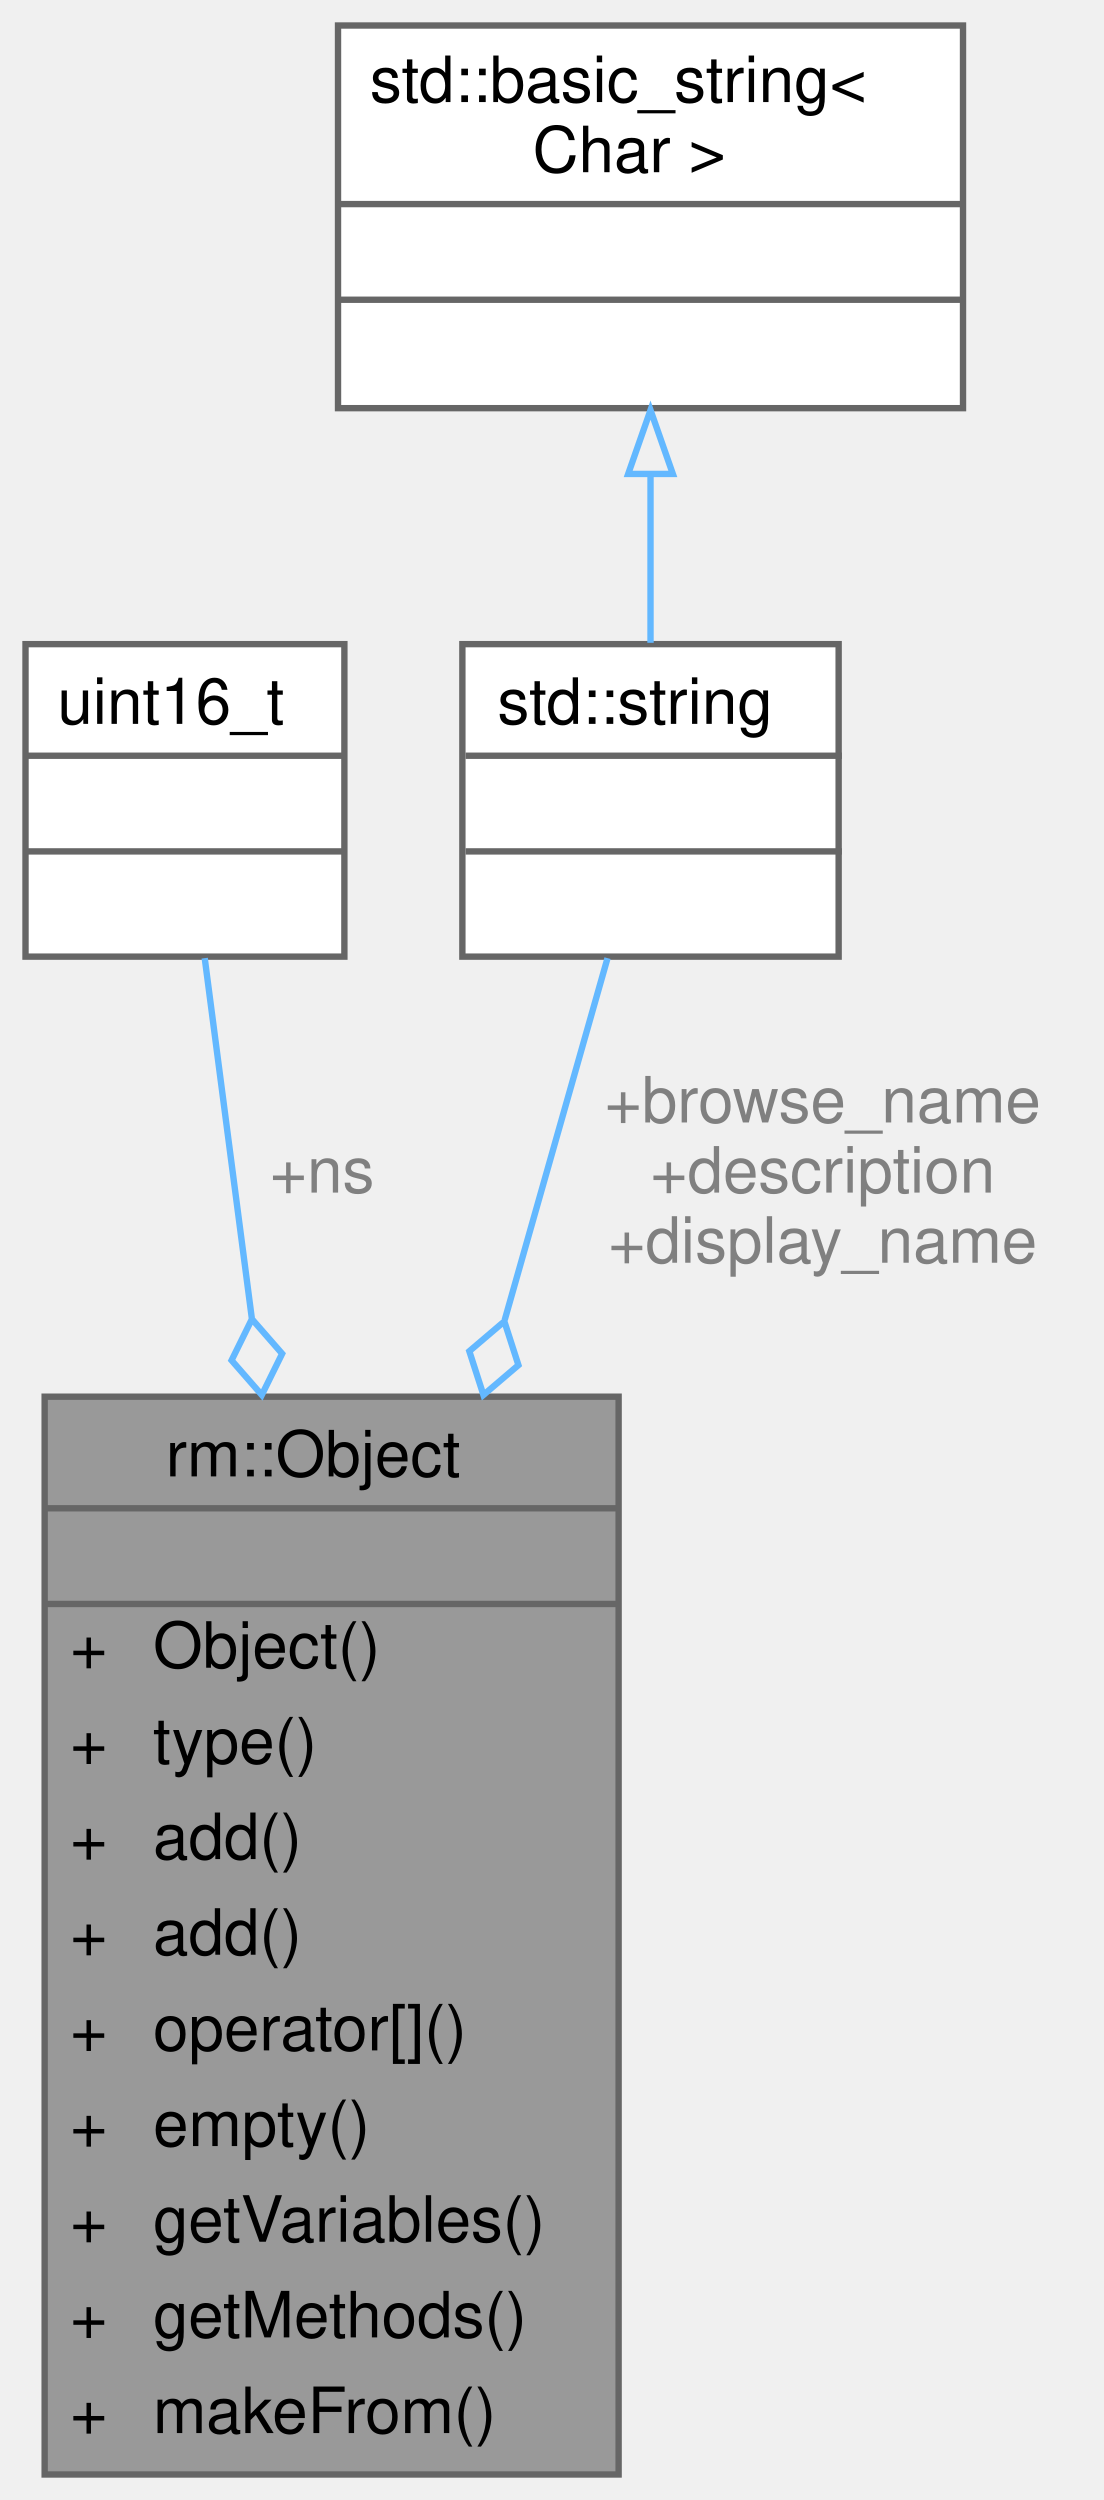
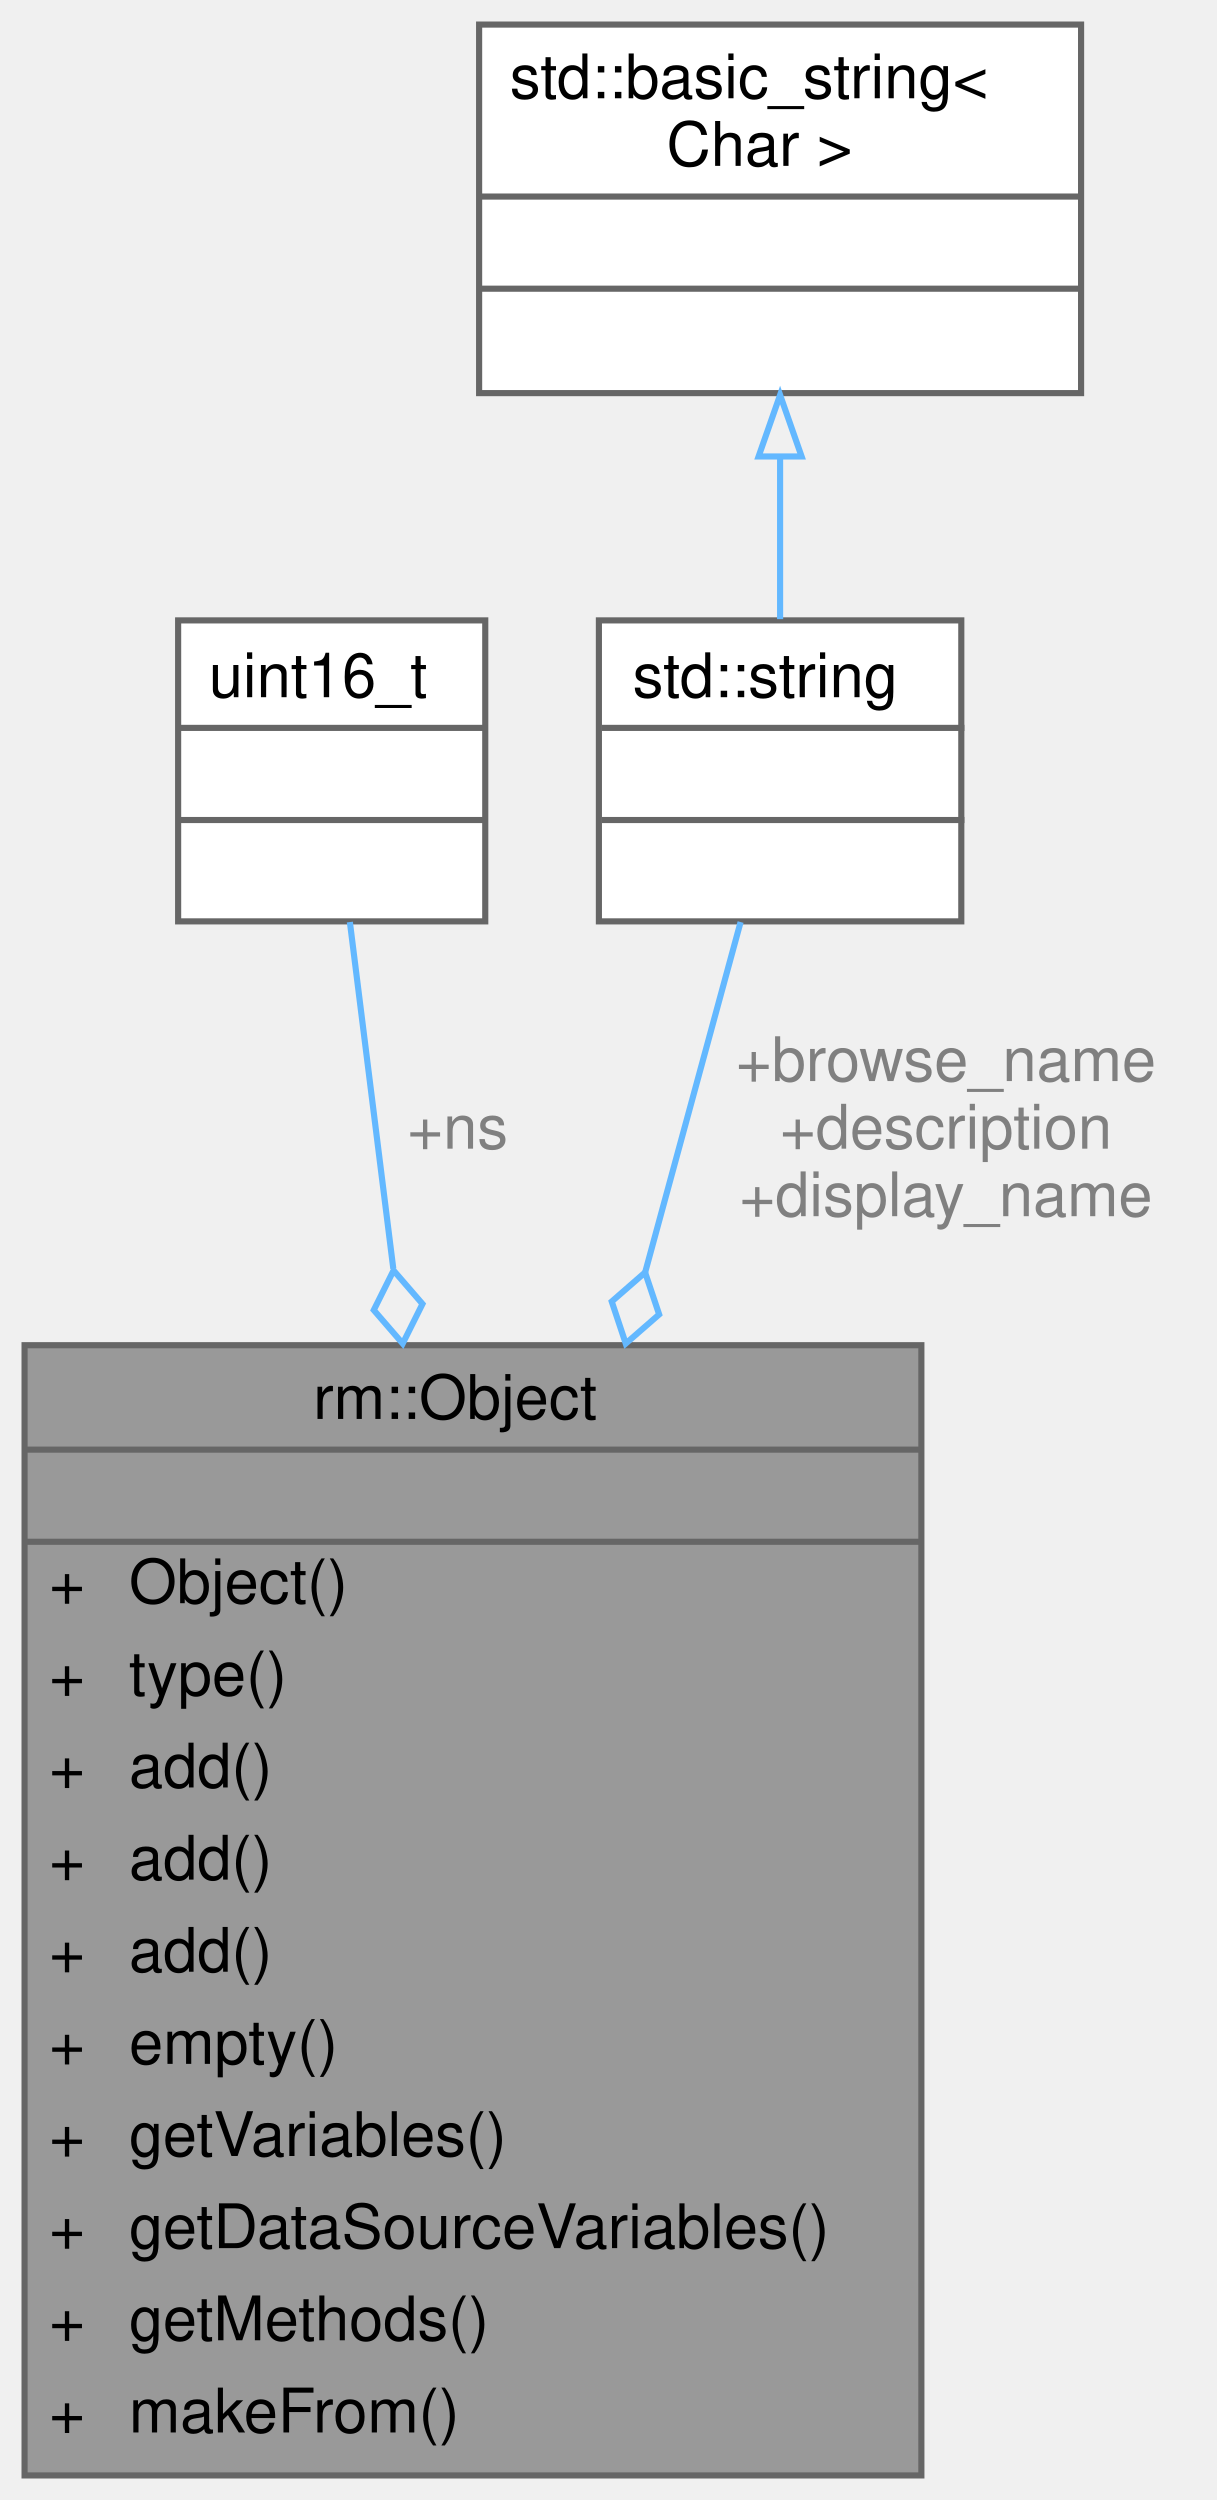
- <svg xmlns="http://www.w3.org/2000/svg" xmlns:xlink="http://www.w3.org/1999/xlink" width="173pt" height="392pt" viewBox="0.00 0.00 173.00 392.00">
-   <g id="graph0" class="graph" transform="scale(1 1) rotate(0) translate(4 388)">
+ <svg xmlns="http://www.w3.org/2000/svg" xmlns:xlink="http://www.w3.org/1999/xlink" width="198pt" height="407pt" viewBox="0.00 0.00 198.00 407.00">
+   <g id="graph0" class="graph" transform="scale(1 1) rotate(0) translate(4 403)">
    <g id="Node000001" class="node">
      <g id="a_Node000001">
        <a xlink:title="OPC UA 对象">
-           <polygon fill="#999999" stroke="transparent" points="93,-169 3,-169 3,0 93,0 93,-169" />
-           <text text-anchor="start" x="22" y="-156.5" font-family="Helvetica,sans-Serif" font-size="10.00">rm::Object</text>
-           <text text-anchor="start" x="46" y="-141.5" font-family="Helvetica,sans-Serif" font-size="10.00"> </text>
-           <text text-anchor="start" x="7" y="-126.5" font-family="Helvetica,sans-Serif" font-size="10.00">+</text>
-           <text text-anchor="start" x="20" y="-126.5" font-family="Helvetica,sans-Serif" font-size="10.00">Object()</text>
-           <text text-anchor="start" x="7" y="-111.5" font-family="Helvetica,sans-Serif" font-size="10.00">+</text>
-           <text text-anchor="start" x="20" y="-111.5" font-family="Helvetica,sans-Serif" font-size="10.00">type()</text>
-           <text text-anchor="start" x="7" y="-96.5" font-family="Helvetica,sans-Serif" font-size="10.00">+</text>
-           <text text-anchor="start" x="20" y="-96.5" font-family="Helvetica,sans-Serif" font-size="10.00">add()</text>
-           <text text-anchor="start" x="7" y="-81.5" font-family="Helvetica,sans-Serif" font-size="10.00">+</text>
-           <text text-anchor="start" x="20" y="-81.5" font-family="Helvetica,sans-Serif" font-size="10.00">add()</text>
-           <text text-anchor="start" x="7" y="-66.5" font-family="Helvetica,sans-Serif" font-size="10.00">+</text>
-           <text text-anchor="start" x="20" y="-66.5" font-family="Helvetica,sans-Serif" font-size="10.00">operator[]()</text>
-           <text text-anchor="start" x="7" y="-51.5" font-family="Helvetica,sans-Serif" font-size="10.00">+</text>
-           <text text-anchor="start" x="20" y="-51.5" font-family="Helvetica,sans-Serif" font-size="10.00">empty()</text>
-           <text text-anchor="start" x="7" y="-36.5" font-family="Helvetica,sans-Serif" font-size="10.00">+</text>
-           <text text-anchor="start" x="20" y="-36.5" font-family="Helvetica,sans-Serif" font-size="10.00">getVariables()</text>
-           <text text-anchor="start" x="7" y="-21.5" font-family="Helvetica,sans-Serif" font-size="10.00">+</text>
-           <text text-anchor="start" x="20" y="-21.5" font-family="Helvetica,sans-Serif" font-size="10.00">getMethods()</text>
-           <text text-anchor="start" x="7" y="-6.5" font-family="Helvetica,sans-Serif" font-size="10.00">+</text>
-           <text text-anchor="start" x="20" y="-6.5" font-family="Helvetica,sans-Serif" font-size="10.00">makeFrom()</text>
-           <polygon fill="#666666" stroke="#666666" points="3,-151.5 3,-151.5 93,-151.5 93,-151.5 3,-151.5" />
-           <polygon fill="#666666" stroke="#666666" points="3,-136.5 3,-136.5 93,-136.5 93,-136.5 3,-136.5" />
-           <polygon fill="none" stroke="#666666" points="3,0 3,-169 93,-169 93,0 3,0" />
+           <polygon fill="#999999" stroke="transparent" points="146,-184 0,-184 0,0 146,0 146,-184" />
+           <text text-anchor="start" x="47" y="-172" font-family="Helvetica,sans-Serif" font-size="10.00">rm::Object</text>
+           <text text-anchor="start" x="71" y="-157" font-family="Helvetica,sans-Serif" font-size="10.00"> </text>
+           <text text-anchor="start" x="4" y="-142" font-family="Helvetica,sans-Serif" font-size="10.00">+</text>
+           <text text-anchor="start" x="17" y="-142" font-family="Helvetica,sans-Serif" font-size="10.00">Object()</text>
+           <text text-anchor="start" x="4" y="-127" font-family="Helvetica,sans-Serif" font-size="10.00">+</text>
+           <text text-anchor="start" x="17" y="-127" font-family="Helvetica,sans-Serif" font-size="10.00">type()</text>
+           <text text-anchor="start" x="4" y="-112" font-family="Helvetica,sans-Serif" font-size="10.00">+</text>
+           <text text-anchor="start" x="17" y="-112" font-family="Helvetica,sans-Serif" font-size="10.00">add()</text>
+           <text text-anchor="start" x="4" y="-97" font-family="Helvetica,sans-Serif" font-size="10.00">+</text>
+           <text text-anchor="start" x="17" y="-97" font-family="Helvetica,sans-Serif" font-size="10.00">add()</text>
+           <text text-anchor="start" x="4" y="-82" font-family="Helvetica,sans-Serif" font-size="10.00">+</text>
+           <text text-anchor="start" x="17" y="-82" font-family="Helvetica,sans-Serif" font-size="10.00">add()</text>
+           <text text-anchor="start" x="4" y="-67" font-family="Helvetica,sans-Serif" font-size="10.00">+</text>
+           <text text-anchor="start" x="17" y="-67" font-family="Helvetica,sans-Serif" font-size="10.00">empty()</text>
+           <text text-anchor="start" x="4" y="-52" font-family="Helvetica,sans-Serif" font-size="10.00">+</text>
+           <text text-anchor="start" x="17" y="-52" font-family="Helvetica,sans-Serif" font-size="10.00">getVariables()</text>
+           <text text-anchor="start" x="4" y="-37" font-family="Helvetica,sans-Serif" font-size="10.00">+</text>
+           <text text-anchor="start" x="17" y="-37" font-family="Helvetica,sans-Serif" font-size="10.00">getDataSourceVariables()</text>
+           <text text-anchor="start" x="4" y="-22" font-family="Helvetica,sans-Serif" font-size="10.00">+</text>
+           <text text-anchor="start" x="17" y="-22" font-family="Helvetica,sans-Serif" font-size="10.00">getMethods()</text>
+           <text text-anchor="start" x="4" y="-7" font-family="Helvetica,sans-Serif" font-size="10.00">+</text>
+           <text text-anchor="start" x="17" y="-7" font-family="Helvetica,sans-Serif" font-size="10.00">makeFrom()</text>
+           <polygon fill="#666666" stroke="#666666" points="0,-167 0,-167 146,-167 146,-167 0,-167" />
+           <polygon fill="#666666" stroke="#666666" points="0,-152 0,-152 146,-152 146,-152 0,-152" />
+           <polygon fill="none" stroke="#666666" points="0,0 0,-184 146,-184 146,0 0,0" />
        </a>
      </g>
    </g>
    <g id="Node000002" class="node">
      <g id="a_Node000002">
        <a xlink:title=" ">
-           <polygon fill="white" stroke="transparent" points="50,-287 0,-287 0,-238 50,-238 50,-287" />
-           <text text-anchor="start" x="5" y="-274.5" font-family="Helvetica,sans-Serif" font-size="10.00">uint16_t</text>
-           <text text-anchor="start" x="23" y="-259.5" font-family="Helvetica,sans-Serif" font-size="10.00"> </text>
-           <text text-anchor="start" x="23" y="-244.5" font-family="Helvetica,sans-Serif" font-size="10.00"> </text>
-           <polygon fill="#666666" stroke="#666666" points="0,-269.5 0,-269.5 50,-269.5 50,-269.5 0,-269.5" />
-           <polygon fill="#666666" stroke="#666666" points="0,-254.5 0,-254.5 50,-254.5 50,-254.5 0,-254.5" />
-           <polygon fill="none" stroke="#666666" points="0,-238 0,-287 50,-287 50,-238 0,-238" />
+           <polygon fill="white" stroke="transparent" points="75,-302 25,-302 25,-253 75,-253 75,-302" />
+           <text text-anchor="start" x="30" y="-289.5" font-family="Helvetica,sans-Serif" font-size="10.00">uint16_t</text>
+           <text text-anchor="start" x="48" y="-274.5" font-family="Helvetica,sans-Serif" font-size="10.00"> </text>
+           <text text-anchor="start" x="48" y="-259.5" font-family="Helvetica,sans-Serif" font-size="10.00"> </text>
+           <polygon fill="#666666" stroke="#666666" points="25,-284.5 25,-284.5 75,-284.5 75,-284.5 25,-284.5" />
+           <polygon fill="#666666" stroke="#666666" points="25,-269.5 25,-269.5 75,-269.5 75,-269.5 25,-269.5" />
+           <polygon fill="none" stroke="#666666" points="25,-253 25,-302 75,-302 75,-253 25,-253" />
        </a>
      </g>
    </g>
    <g id="edge1_Node000001_Node000002" class="edge">
      <g id="a_edge1_Node000001_Node000002">
        <a xlink:title=" ">
-           <path fill="none" stroke="#63b8ff" d="M28.1,-237.76C30.06,-222.79 32.73,-202.36 35.48,-181.33" />
-           <polygon fill="none" stroke="#63b8ff" points="35.5,-181.17 32.31,-174.7 37.05,-169.27 40.24,-175.74 35.5,-181.17" />
+           <path fill="none" stroke="#63b8ff" d="M52.96,-252.89C54.82,-238.01 57.38,-217.66 60.03,-196.46" />
+           <polygon fill="none" stroke="#63b8ff" points="60.07,-196.17 56.85,-189.72 61.56,-184.27 64.78,-190.72 60.07,-196.17" />
        </a>
      </g>
-       <text text-anchor="middle" x="46.5" y="-201" font-family="Helvetica,sans-Serif" font-size="10.00" fill="grey"> +ns</text>
+       <text text-anchor="middle" x="70.5" y="-216" font-family="Helvetica,sans-Serif" font-size="10.00" fill="grey"> +ns</text>
    </g>
    <g id="Node000003" class="node">
      <g id="a_Node000003">
        <a xlink:title=" ">
-           <polygon fill="white" stroke="transparent" points="127.5,-287 68.5,-287 68.5,-238 127.5,-238 127.5,-287" />
-           <text text-anchor="start" x="74" y="-274.5" font-family="Helvetica,sans-Serif" font-size="10.00">std::string</text>
-           <text text-anchor="start" x="96.5" y="-259.5" font-family="Helvetica,sans-Serif" font-size="10.00"> </text>
-           <text text-anchor="start" x="96.5" y="-244.5" font-family="Helvetica,sans-Serif" font-size="10.00"> </text>
-           <polygon fill="#666666" stroke="#666666" points="69,-269.5 69,-269.5 128,-269.5 128,-269.5 69,-269.5" />
-           <polygon fill="#666666" stroke="#666666" points="69,-254.5 69,-254.5 128,-254.5 128,-254.5 69,-254.5" />
-           <polygon fill="none" stroke="#666666" points="68.5,-238 68.5,-287 127.5,-287 127.5,-238 68.5,-238" />
+           <polygon fill="white" stroke="transparent" points="152.5,-302 93.5,-302 93.5,-253 152.5,-253 152.5,-302" />
+           <text text-anchor="start" x="99" y="-289.5" font-family="Helvetica,sans-Serif" font-size="10.00">std::string</text>
+           <text text-anchor="start" x="121.5" y="-274.5" font-family="Helvetica,sans-Serif" font-size="10.00"> </text>
+           <text text-anchor="start" x="121.5" y="-259.5" font-family="Helvetica,sans-Serif" font-size="10.00"> </text>
+           <polygon fill="#666666" stroke="#666666" points="94,-284.5 94,-284.5 153,-284.5 153,-284.5 94,-284.5" />
+           <polygon fill="#666666" stroke="#666666" points="94,-269.5 94,-269.5 153,-269.5 153,-269.5 94,-269.5" />
+           <polygon fill="none" stroke="#666666" points="93.5,-253 93.5,-302 152.5,-302 152.5,-253 93.5,-253" />
        </a>
      </g>
    </g>
    <g id="edge2_Node000001_Node000003" class="edge">
      <g id="a_edge2_Node000001_Node000003">
        <a xlink:title=" ">
-           <path fill="none" stroke="#63b8ff" d="M91.26,-237.76C86.98,-222.72 81.15,-202.17 75.14,-181.04" />
-           <polygon fill="none" stroke="#63b8ff" points="75.08,-180.81 69.59,-176.13 71.8,-169.27 77.29,-173.95 75.08,-180.81" />
+           <path fill="none" stroke="#63b8ff" d="M116.57,-252.89C112.47,-237.87 106.86,-217.28 101.03,-195.86" />
+           <polygon fill="none" stroke="#63b8ff" points="101.02,-195.85 95.59,-191.11 97.87,-184.27 103.31,-189.01 101.02,-195.85" />
        </a>
      </g>
-       <text text-anchor="middle" x="125" y="-212" font-family="Helvetica,sans-Serif" font-size="10.00" fill="grey"> +browse_name</text>
-       <text text-anchor="middle" x="125" y="-201" font-family="Helvetica,sans-Serif" font-size="10.00" fill="grey">+description</text>
-       <text text-anchor="middle" x="125" y="-190" font-family="Helvetica,sans-Serif" font-size="10.00" fill="grey">+display_name</text>
+       <text text-anchor="middle" x="150" y="-227" font-family="Helvetica,sans-Serif" font-size="10.00" fill="grey"> +browse_name</text>
+       <text text-anchor="middle" x="150" y="-216" font-family="Helvetica,sans-Serif" font-size="10.00" fill="grey">+description</text>
+       <text text-anchor="middle" x="150" y="-205" font-family="Helvetica,sans-Serif" font-size="10.00" fill="grey">+display_name</text>
    </g>
    <g id="Node000004" class="node">
      <g id="a_Node000004">
        <a xlink:title=" ">
-           <polygon fill="white" stroke="transparent" points="147,-384 49,-384 49,-324 147,-324 147,-384" />
-           <text text-anchor="start" x="54" y="-372" font-family="Helvetica,sans-Serif" font-size="10.00">std::basic_string&lt;</text>
-           <text text-anchor="start" x="79.5" y="-361" font-family="Helvetica,sans-Serif" font-size="10.00"> Char &gt;</text>
-           <text text-anchor="start" x="96" y="-346" font-family="Helvetica,sans-Serif" font-size="10.00"> </text>
-           <text text-anchor="start" x="96" y="-331" font-family="Helvetica,sans-Serif" font-size="10.00"> </text>
-           <polygon fill="#666666" stroke="#666666" points="49,-356 49,-356 147,-356 147,-356 49,-356" />
-           <polygon fill="#666666" stroke="#666666" points="49,-341 49,-341 147,-341 147,-341 49,-341" />
-           <polygon fill="none" stroke="#666666" points="49,-324 49,-384 147,-384 147,-324 49,-324" />
+           <polygon fill="white" stroke="transparent" points="172,-399 74,-399 74,-339 172,-339 172,-399" />
+           <text text-anchor="start" x="79" y="-387" font-family="Helvetica,sans-Serif" font-size="10.00">std::basic_string&lt;</text>
+           <text text-anchor="start" x="104.5" y="-376" font-family="Helvetica,sans-Serif" font-size="10.00"> Char &gt;</text>
+           <text text-anchor="start" x="121" y="-361" font-family="Helvetica,sans-Serif" font-size="10.00"> </text>
+           <text text-anchor="start" x="121" y="-346" font-family="Helvetica,sans-Serif" font-size="10.00"> </text>
+           <polygon fill="#666666" stroke="#666666" points="74,-371 74,-371 172,-371 172,-371 74,-371" />
+           <polygon fill="#666666" stroke="#666666" points="74,-356 74,-356 172,-356 172,-356 74,-356" />
+           <polygon fill="none" stroke="#666666" points="74,-339 74,-399 172,-399 172,-339 74,-339" />
        </a>
      </g>
    </g>
    <g id="edge3_Node000003_Node000004" class="edge">
      <g id="a_edge3_Node000003_Node000004">
        <a xlink:title=" ">
-           <path fill="none" stroke="#63b8ff" d="M98,-313.41C98,-304.47 98,-295.25 98,-287.21" />
-           <polygon fill="none" stroke="#63b8ff" points="94.5,-313.69 98,-323.69 101.5,-313.69 94.5,-313.69" />
+           <path fill="none" stroke="#63b8ff" d="M123,-328.41C123,-319.47 123,-310.25 123,-302.21" />
+           <polygon fill="none" stroke="#63b8ff" points="119.5,-328.69 123,-338.69 126.5,-328.69 119.5,-328.69" />
        </a>
      </g>
    </g>
  </g>
</svg>
